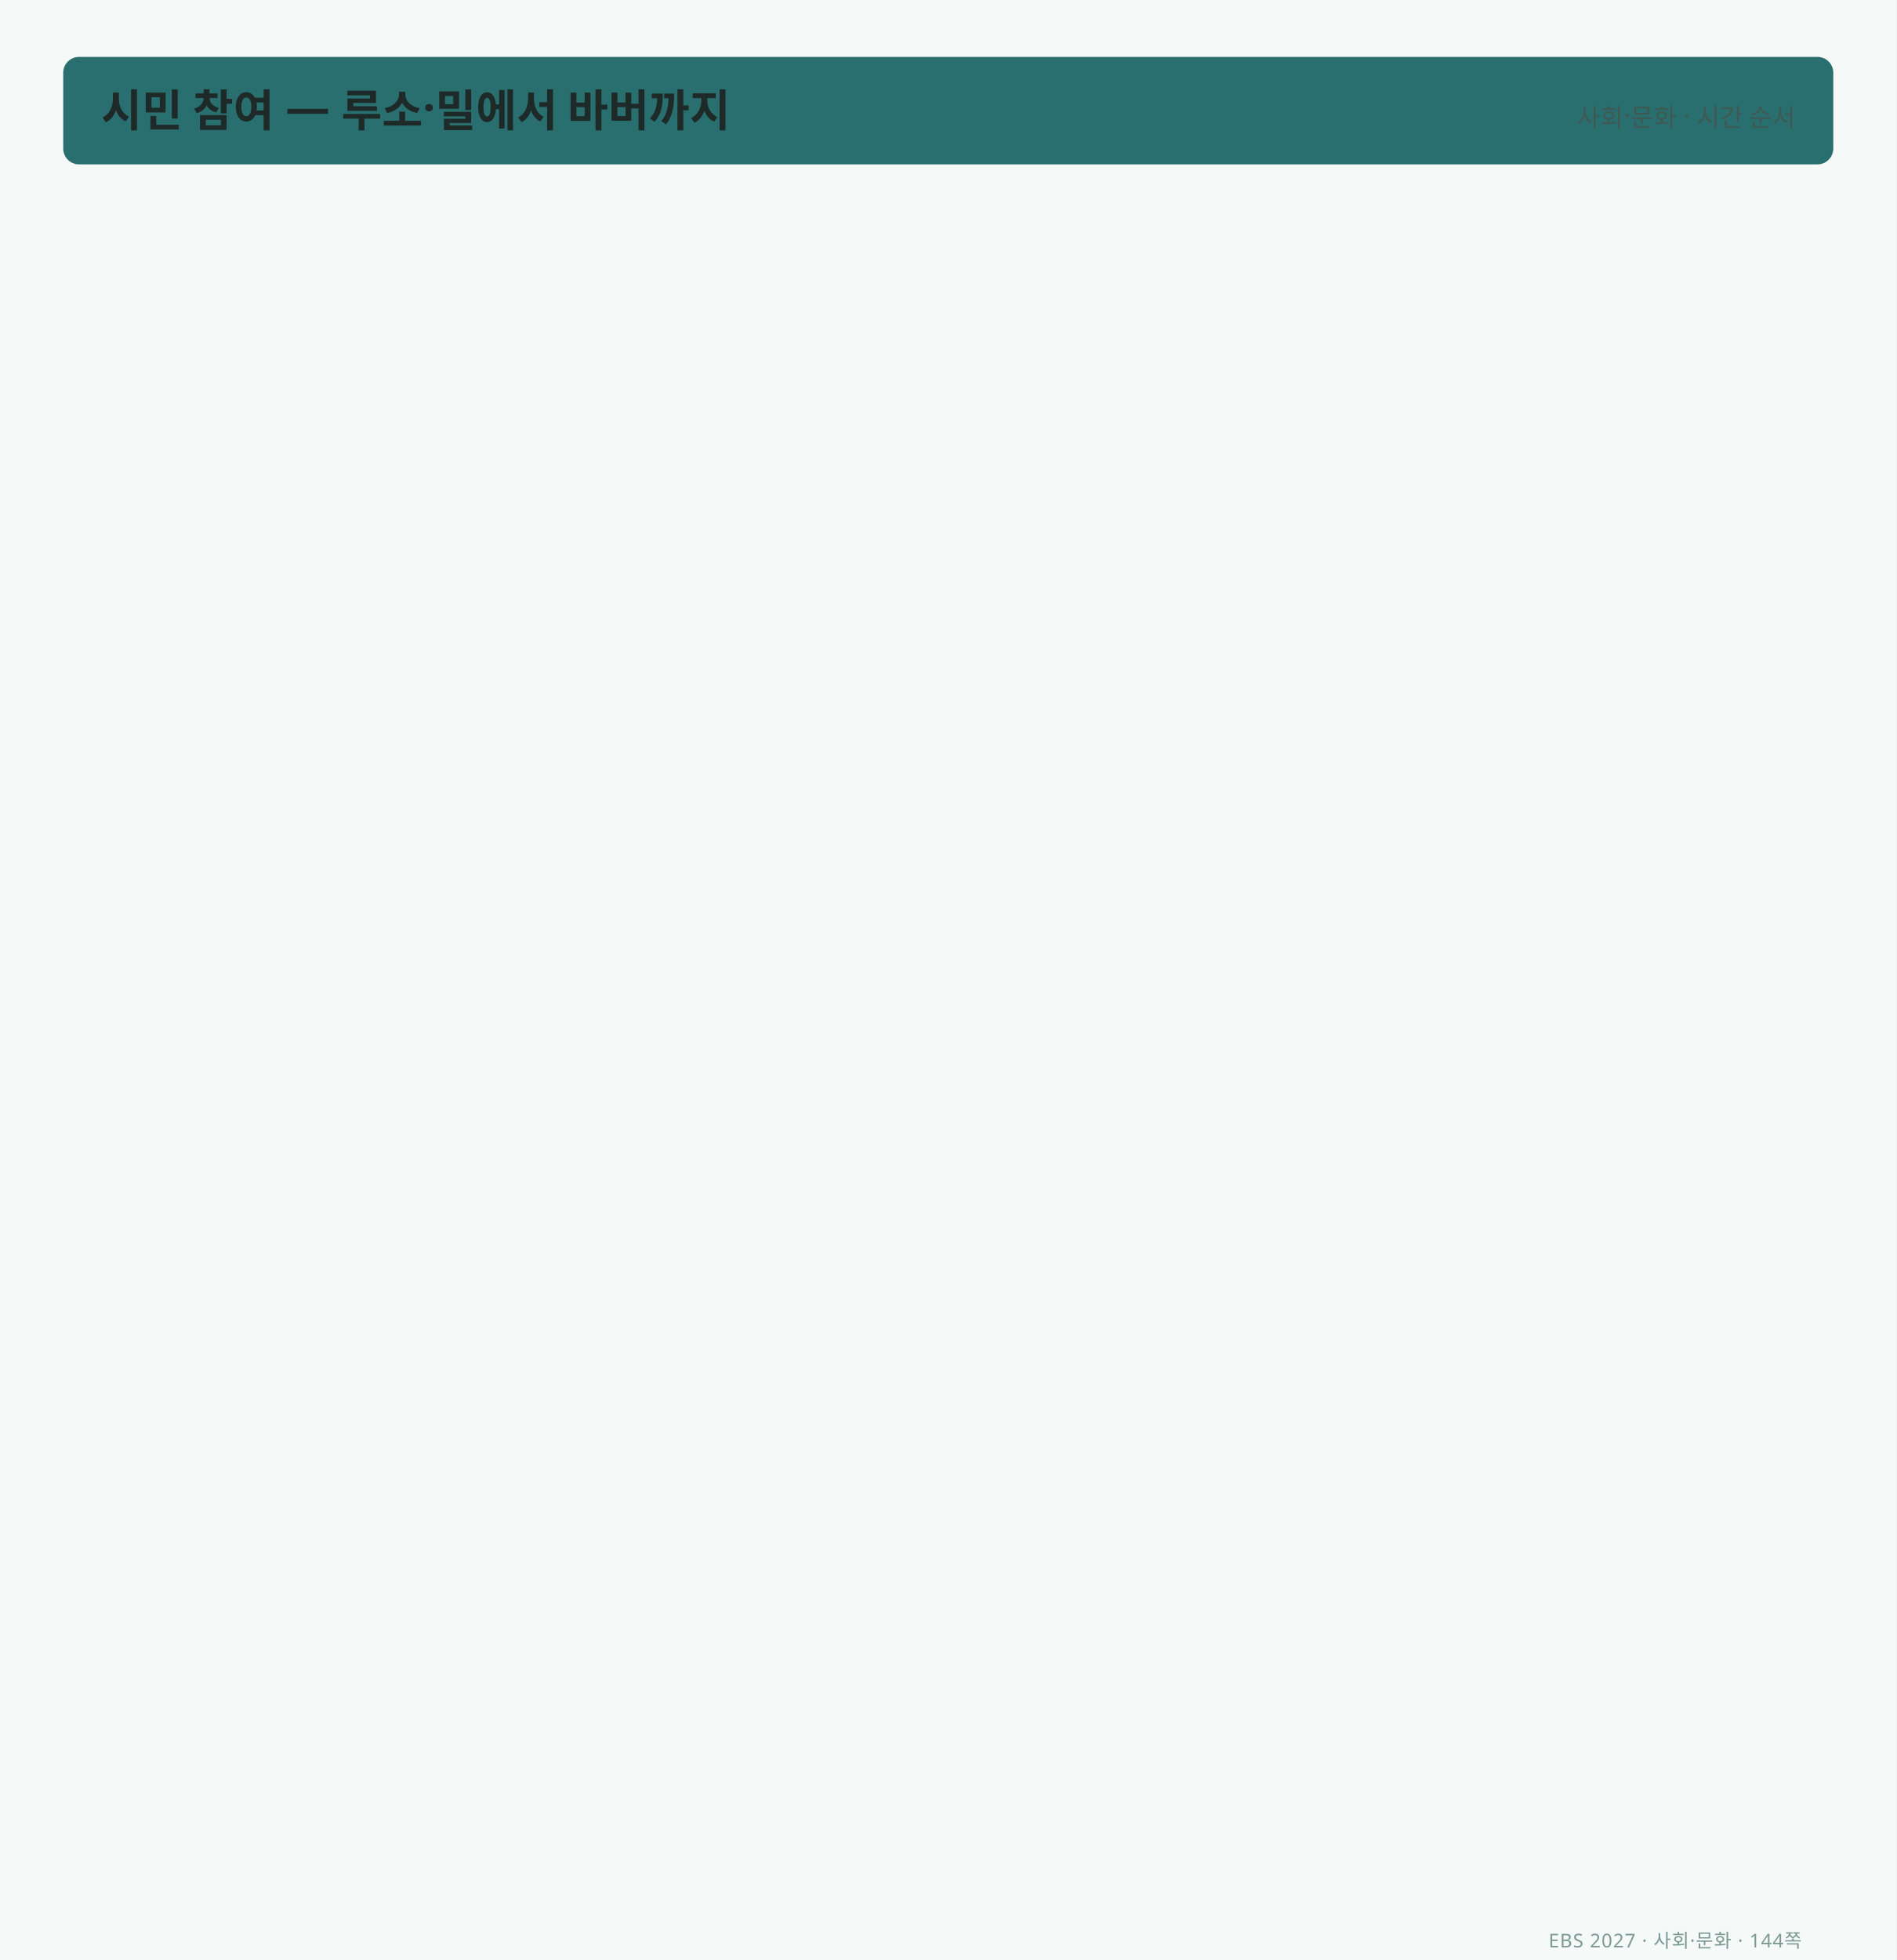
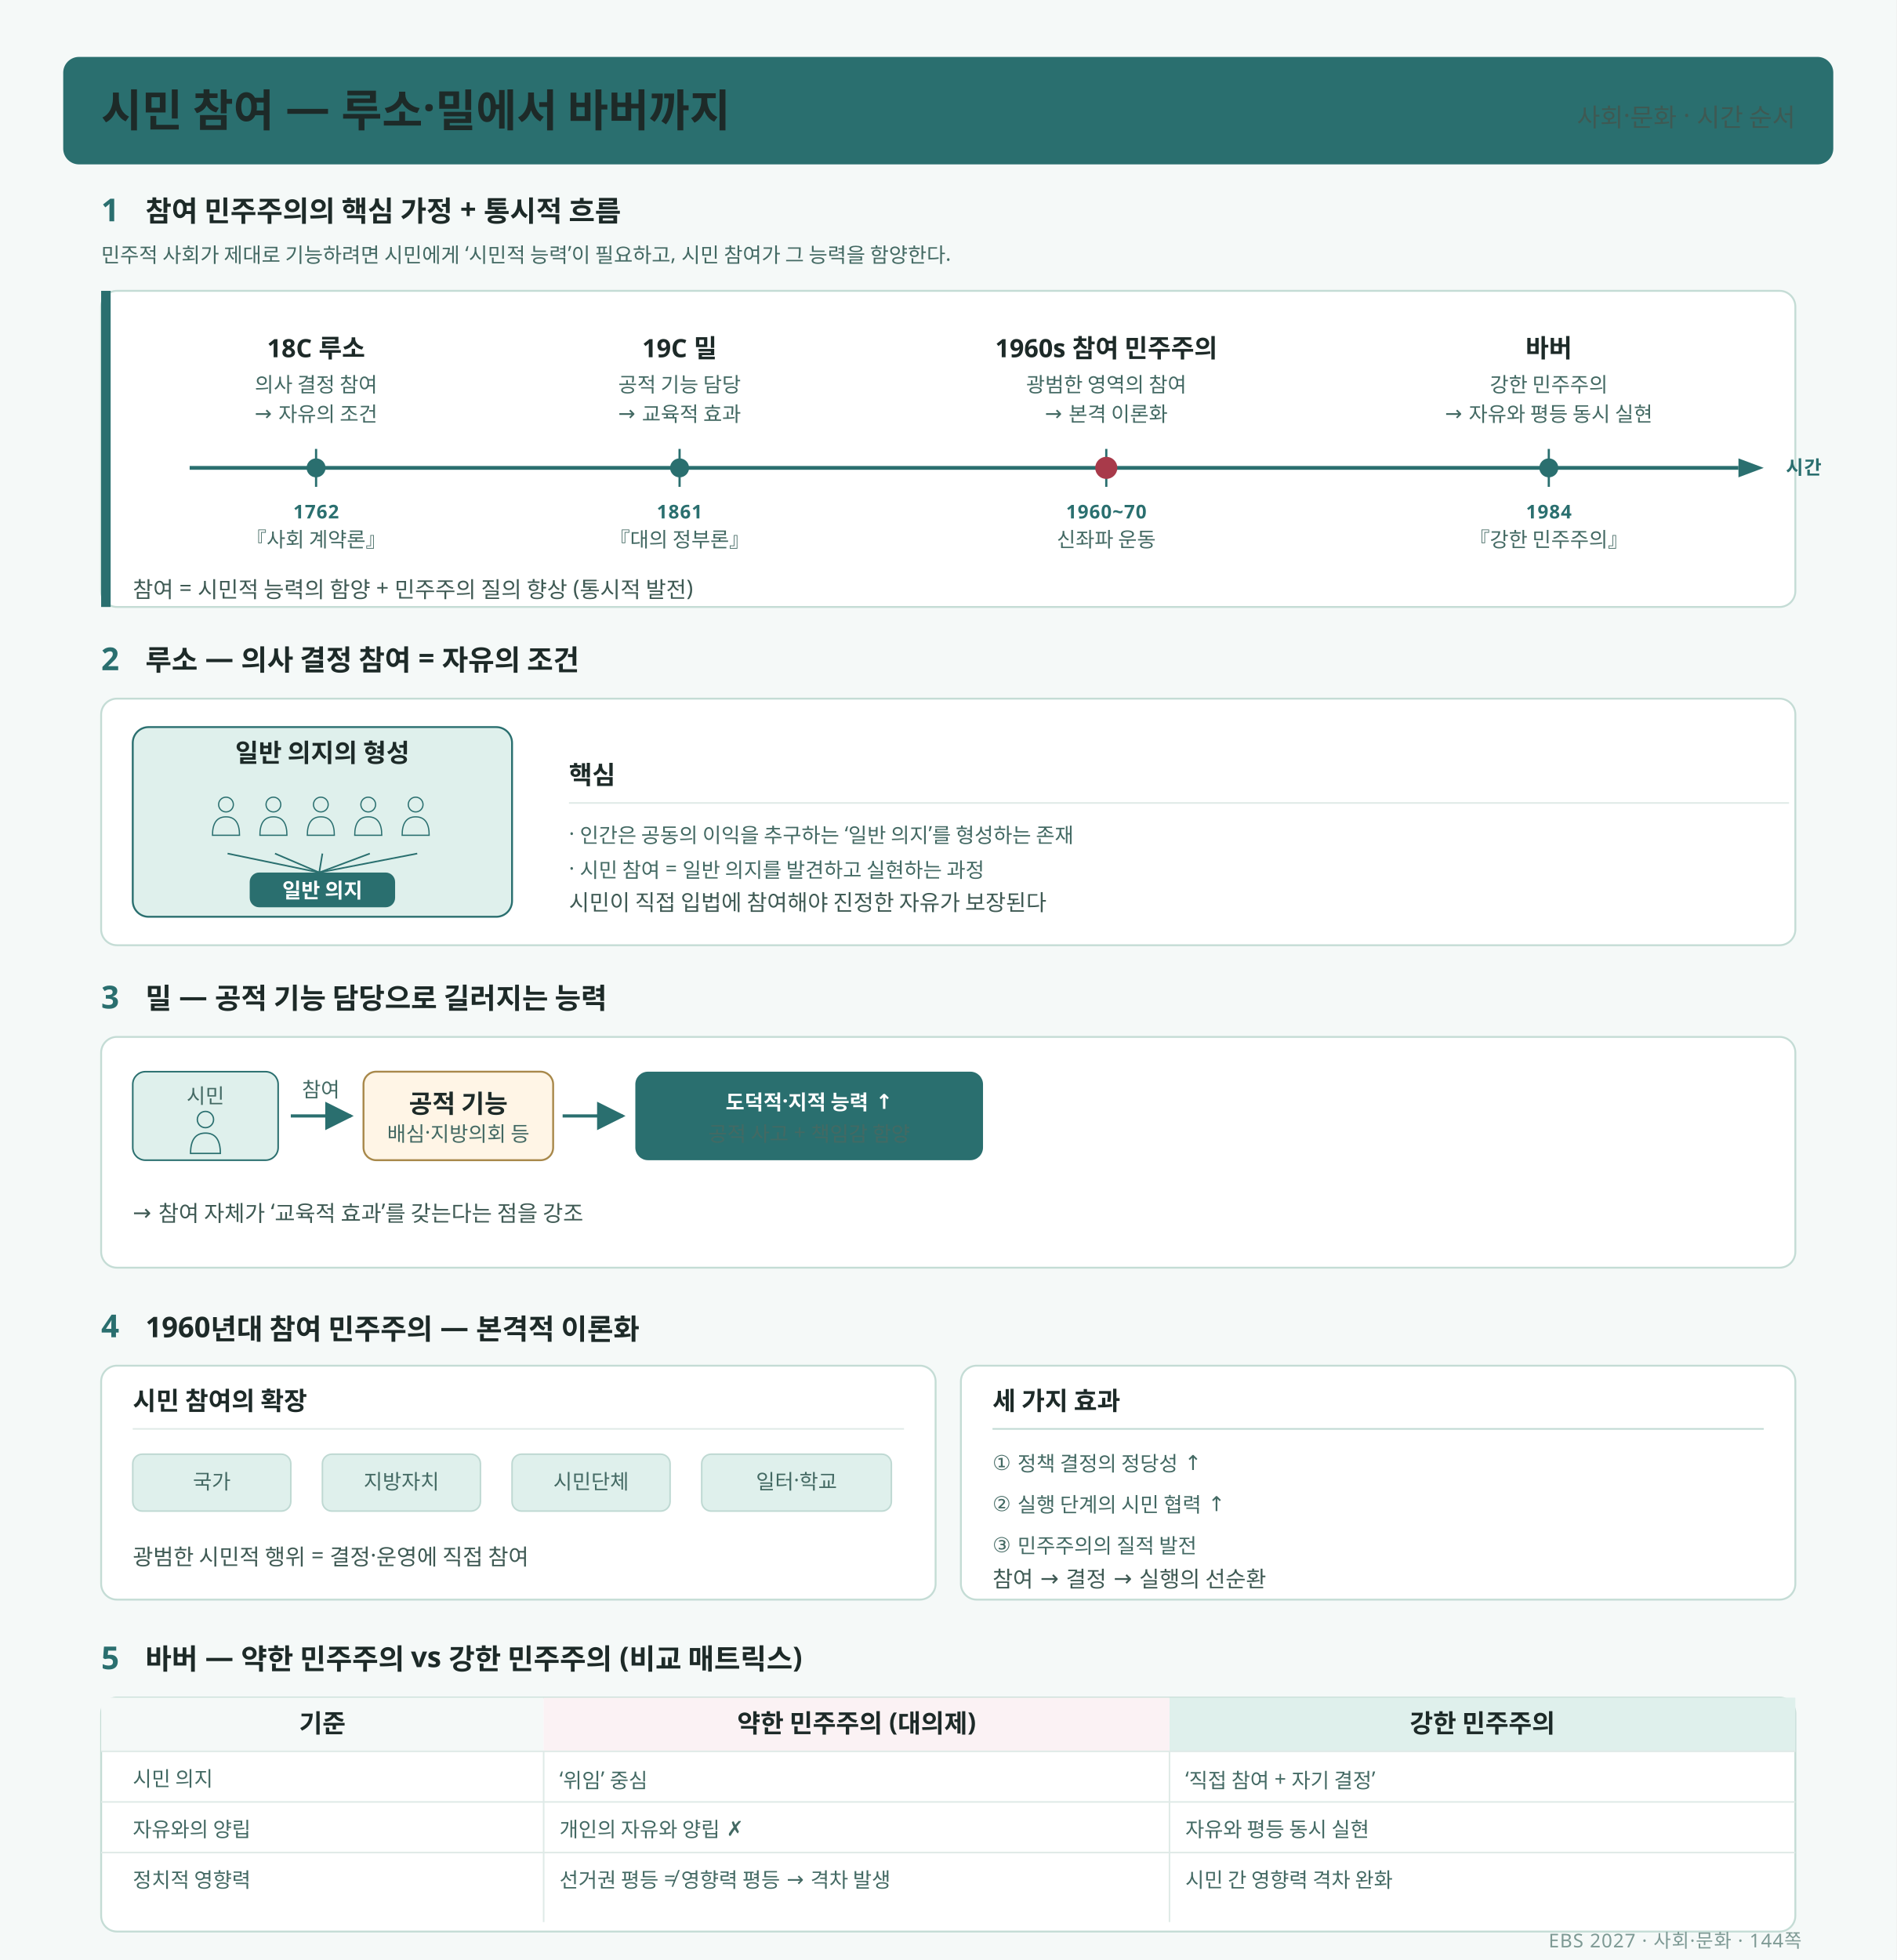
- <svg xmlns="http://www.w3.org/2000/svg" viewBox="0 0 1200 1240" data-app="" role="img" aria-labelledby="t35 d35">
+ <svg xmlns="http://www.w3.org/2000/svg" viewBox="0 0 1200 1240" role="img" aria-labelledby="t35 d35">
  <defs>
    <style>
      .bg{fill:#f5f9f8}
      .panel{fill:#ffffff;stroke:#c4dcd5;stroke-width:1.2}
      .ti{font:600 28px 'Pretendard',ui-sans-serif,sans-serif;fill:#1d2a28}
      .sub{font:400 16px 'Pretendard',ui-sans-serif,sans-serif;fill:#3e5953}
      .lab{font:600 16px 'Pretendard',ui-sans-serif,sans-serif;fill:#1d2a28}
      .bd{font:700 18px 'Pretendard',ui-sans-serif,sans-serif;fill:#1d2a28}
      .num{font:700 20px 'Pretendard',ui-sans-serif,sans-serif;fill:#2a6f6f}
      .it{font:400 14px 'Pretendard',ui-sans-serif,sans-serif;fill:#3e5953}
      .small{font:400 13px 'Pretendard',ui-sans-serif,sans-serif;fill:#436963}
      .pill{font:600 13px 'Pretendard',ui-sans-serif,sans-serif;fill:#ffffff}
      .axis{font:600 12px 'Pretendard',ui-sans-serif,sans-serif;fill:#2a6f6f;letter-spacing:.04em}
      .figLabel{font:600 12px 'Pretendard',ui-sans-serif,sans-serif;fill:#1d2a28}
      .wm{font:400 12px 'Pretendard',ui-sans-serif,sans-serif;fill:#7d9994;letter-spacing:.04em}
      .reveal{transition:opacity .35s ease, transform .35s ease}
      svg[data-app] .reveal{opacity:0; transform:translateY(6px)}
      svg[data-app] .reveal.on{opacity:1; transform:translateY(0)}
    </style>
    <marker id="ar35" viewBox="0 0 10 10" refX="9" refY="5" markerWidth="9" markerHeight="9" orient="auto">
      <path d="M0,0 L10,5 L0,10 z" fill="#2a6f6f" />
    </marker>
    <symbol id="cit" viewBox="0 0 28 36">
      <circle cx="14" cy="9" r="6" fill="#dff0ec" stroke="#2a6f6f" stroke-width="1" />
      <path d="M3 34 Q3 19 14 19 Q25 19 25 34 Z" fill="#dff0ec" stroke="#2a6f6f" stroke-width="1" />
    </symbol>
  </defs>
  <rect class="bg" width="1200" height="1240" />
  <rect x="40" y="36" width="1120" height="68" rx="10" fill="#2a6f6f" />
  <text x="64" y="80" class="ti" fill="#ffffff">시민 참여 — 루소·밀에서 바버까지</text>
  <text x="1136" y="80" class="sub" fill="#cfe5e1" text-anchor="end">사회·문화 · 시간 순서</text>
  <g class="reveal" data-reveal-step="1">
    <text x="64" y="140" class="num">1</text>
    <text x="92" y="140" class="bd">참여 민주주의의 핵심 가정 + 통시적 흐름</text>
    <text x="64" y="166" class="small">민주적 사회가 제대로 기능하려면 시민에게 ‘시민적 능력’이 필요하고, 시민 참여가 그 능력을 함양한다.</text>
    <rect class="panel" x="64" y="184" width="1072" height="200" rx="10" />
    <rect x="64" y="184" width="6" height="200" fill="#2a6f6f" />
    <line x1="120" y1="296" x2="1100" y2="296" stroke="#2a6f6f" stroke-width="2.4" />
    <polygon points="1100,290 1116,296 1100,302" fill="#2a6f6f" />
    <text x="1130" y="300" class="axis">시간</text>
    <g>
      <line x1="200" y1="284" x2="200" y2="308" stroke="#2a6f6f" stroke-width="1.4" />
      <circle cx="200" cy="296" r="6" fill="#2a6f6f" />
      <text x="200" y="226" class="lab" text-anchor="middle">18C 루소</text>
      <text x="200" y="248" class="small" text-anchor="middle">의사 결정 참여</text>
      <text x="200" y="266" class="small" text-anchor="middle">→ 자유의 조건</text>
      <text x="200" y="328" class="axis" text-anchor="middle">1762</text>
      <text x="200" y="346" class="small" text-anchor="middle">『사회 계약론』</text>
      <line x1="430" y1="284" x2="430" y2="308" stroke="#2a6f6f" stroke-width="1.4" />
      <circle cx="430" cy="296" r="6" fill="#2a6f6f" />
      <text x="430" y="226" class="lab" text-anchor="middle">19C 밀</text>
      <text x="430" y="248" class="small" text-anchor="middle">공적 기능 담당</text>
      <text x="430" y="266" class="small" text-anchor="middle">→ 교육적 효과</text>
      <text x="430" y="328" class="axis" text-anchor="middle">1861</text>
      <text x="430" y="346" class="small" text-anchor="middle">『대의 정부론』</text>
      <line x1="700" y1="284" x2="700" y2="308" stroke="#2a6f6f" stroke-width="1.4" />
      <circle cx="700" cy="296" r="7" fill="#a83a4a" />
      <text x="700" y="226" class="lab" text-anchor="middle" fill="#a83a4a">1960s 참여 민주주의</text>
      <text x="700" y="248" class="small" text-anchor="middle">광범한 영역의 참여</text>
      <text x="700" y="266" class="small" text-anchor="middle">→ 본격 이론화</text>
      <text x="700" y="328" class="axis" text-anchor="middle">1960~70</text>
      <text x="700" y="346" class="small" text-anchor="middle">신좌파 운동</text>
      <line x1="980" y1="284" x2="980" y2="308" stroke="#2a6f6f" stroke-width="1.4" />
      <circle cx="980" cy="296" r="6" fill="#2a6f6f" />
      <text x="980" y="226" class="lab" text-anchor="middle">바버</text>
      <text x="980" y="248" class="small" text-anchor="middle">강한 민주주의</text>
      <text x="980" y="266" class="small" text-anchor="middle">→ 자유와 평등 동시 실현</text>
      <text x="980" y="328" class="axis" text-anchor="middle">1984</text>
      <text x="980" y="346" class="small" text-anchor="middle">『강한 민주주의』</text>
    </g>
    <text x="84" y="378" class="it" fill="#2a6f6f">참여 = 시민적 능력의 함양 + 민주주의 질의 향상 (통시적 발전)</text>
  </g>
  <g class="reveal" data-reveal-step="2">
    <text x="64" y="424" class="num">2</text>
    <text x="92" y="424" class="bd">루소 — 의사 결정 참여 = 자유의 조건</text>
    <rect class="panel" x="64" y="442" width="1072" height="156" rx="10" />
    <g transform="translate(84,460)">
      <rect x="0" y="0" width="240" height="120" rx="10" fill="#dff0ec" stroke="#2a6f6f" stroke-width="1.2" />
      <text x="120" y="22" class="lab" text-anchor="middle" fill="#2a6f6f">일반 의지의 형성</text>
      <use href="#cit" x="48" y="42" width="22" height="28" />
      <use href="#cit" x="78" y="42" width="22" height="28" />
      <use href="#cit" x="108" y="42" width="22" height="28" />
      <use href="#cit" x="138" y="42" width="22" height="28" />
      <use href="#cit" x="168" y="42" width="22" height="28" />
      <line x1="60" y1="80" x2="118" y2="92" stroke="#2a6f6f" stroke-width="1" />
      <line x1="90" y1="80" x2="118" y2="92" stroke="#2a6f6f" stroke-width="1" />
      <line x1="120" y1="80" x2="118" y2="92" stroke="#2a6f6f" stroke-width="1" />
      <line x1="150" y1="80" x2="118" y2="92" stroke="#2a6f6f" stroke-width="1" />
      <line x1="180" y1="80" x2="118" y2="92" stroke="#2a6f6f" stroke-width="1" />
      <rect x="74" y="92" width="92" height="22" rx="6" fill="#2a6f6f" />
      <text x="120" y="108" class="pill" text-anchor="middle">일반 의지</text>
    </g>
    <g transform="translate(360,476)">
      <text x="0" y="20" class="lab">핵심</text>
      <line x1="0" y1="32" x2="772" y2="32" stroke="#dfeae7" stroke-width="1" />
      <text x="0" y="56" class="small">· 인간은 공동의 이익을 추구하는 ‘일반 의지’를 형성하는 존재</text>
      <text x="0" y="78" class="small">· 시민 참여 = 일반 의지를 발견하고 실현하는 과정</text>
      <text x="0" y="100" class="it" fill="#2a6f6f">시민이 직접 입법에 참여해야 진정한 자유가 보장된다</text>
    </g>
  </g>
  <g class="reveal" data-reveal-step="3">
    <text x="64" y="638" class="num">3</text>
    <text x="92" y="638" class="bd">밀 — 공적 기능 담당으로 길러지는 능력</text>
    <rect class="panel" x="64" y="656" width="1072" height="146" rx="10" />
    <g transform="translate(84,672)">
      <rect x="0" y="6" width="92" height="56" rx="8" fill="#dff0ec" stroke="#2a6f6f" stroke-width="1" />
      <text x="46" y="26" class="small" text-anchor="middle">시민</text>
      <use href="#cit" x="34" y="28" width="24" height="32" />
      <line x1="100" y1="34" x2="138" y2="34" stroke="#2a6f6f" stroke-width="2" marker-end="url(#ar35)" />
      <text x="119" y="22" class="small" text-anchor="middle">참여</text>
      <rect x="146" y="6" width="120" height="56" rx="8" fill="#fff5e6" stroke="#a8884a" stroke-width="1.2" />
      <text x="206" y="32" class="lab" text-anchor="middle" fill="#a8884a">공적 기능</text>
      <text x="206" y="50" class="small" text-anchor="middle">배심·지방의회 등</text>
      <line x1="272" y1="34" x2="310" y2="34" stroke="#2a6f6f" stroke-width="2" marker-end="url(#ar35)" />
      <rect x="318" y="6" width="220" height="56" rx="8" fill="#2a6f6f" />
      <text x="428" y="30" class="pill" text-anchor="middle">도덕적·지적 능력 ↑</text>
      <text x="428" y="50" class="small" fill="#cfe5e1" text-anchor="middle">공적 사고 + 책임감 함양</text>
    </g>
    <text x="84" y="772" class="it" fill="#2a6f6f">→ 참여 자체가 ‘교육적 효과’를 갖는다는 점을 강조</text>
  </g>
  <g class="reveal" data-reveal-step="4">
    <text x="64" y="846" class="num">4</text>
    <text x="92" y="846" class="bd">1960년대 참여 민주주의 — 본격적 이론화</text>
    <g>
      <rect class="panel" x="64" y="864" width="528" height="148" rx="10" />
      <text x="84" y="892" class="lab">시민 참여의 확장</text>
      <line x1="84" y1="904" x2="572" y2="904" stroke="#dfeae7" stroke-width="1" />
      <g transform="translate(84,920)">
        <rect x="0" y="0" width="100" height="36" rx="6" fill="#dff0ec" stroke="#bfd9d3" />
        <text x="50" y="22" class="small" text-anchor="middle">국가</text>
        <rect x="120" y="0" width="100" height="36" rx="6" fill="#dff0ec" stroke="#bfd9d3" />
        <text x="170" y="22" class="small" text-anchor="middle">지방자치</text>
        <rect x="240" y="0" width="100" height="36" rx="6" fill="#dff0ec" stroke="#bfd9d3" />
        <text x="290" y="22" class="small" text-anchor="middle">시민단체</text>
        <rect x="360" y="0" width="120" height="36" rx="6" fill="#dff0ec" stroke="#bfd9d3" />
        <text x="420" y="22" class="small" text-anchor="middle">일터·학교</text>
      </g>
      <text x="84" y="990" class="it" fill="#2a6f6f">광범한 시민적 행위 = 결정·운영에 직접 참여</text>
      <rect class="panel" x="608" y="864" width="528" height="148" rx="10" stroke="#2a6f6f" stroke-width="1.4" fill="#dff0ec" />
      <text x="628" y="892" class="lab" fill="#2a6f6f">세 가지 효과</text>
      <line x1="628" y1="904" x2="1116" y2="904" stroke="#bfd9d3" stroke-width="1" />
      <text x="628" y="930" class="small">① 정책 결정의 정당성 ↑</text>
      <text x="628" y="956" class="small">② 실행 단계의 시민 협력 ↑</text>
      <text x="628" y="982" class="small">③ 민주주의의 질적 발전</text>
      <text x="628" y="1004" class="it" fill="#2a6f6f">참여 → 결정 → 실행의 선순환</text>
    </g>
  </g>
  <g class="reveal" data-reveal-step="5">
    <text x="64" y="1056" class="num">5</text>
    <text x="92" y="1056" class="bd">바버 — 약한 민주주의 vs 강한 민주주의 (비교 매트릭스)</text>
    <g>
      <rect class="panel" x="64" y="1074" width="1072" height="148" rx="10" />
      <rect x="64" y="1074" width="280" height="34" fill="#f5f9f8" />
      <rect x="344" y="1074" width="396" height="34" fill="#fbf2f4" />
      <rect x="740" y="1074" width="396" height="34" fill="#dff0ec" />
      <text x="204" y="1096" class="lab" text-anchor="middle">기준</text>
      <text x="542" y="1096" class="lab" text-anchor="middle" fill="#a83a4a">약한 민주주의 (대의제)</text>
      <text x="938" y="1096" class="lab" text-anchor="middle" fill="#2a6f6f">강한 민주주의</text>
      <line x1="64" y1="1108" x2="1136" y2="1108" stroke="#dfeae7" />
      <text x="84" y="1130" class="small">시민 의지</text>
      <text x="354" y="1130" class="small">‘위임’ 중심</text>
      <text x="750" y="1130" class="small">‘직접 참여 + 자기 결정’</text>
      <line x1="64" y1="1140" x2="1136" y2="1140" stroke="#dfeae7" />
      <text x="84" y="1162" class="small">자유와의 양립</text>
      <text x="354" y="1162" class="small" fill="#a83a4a">개인의 자유와 양립 ✗</text>
      <text x="750" y="1162" class="small" fill="#2a6f6f">자유와 평등 동시 실현</text>
      <line x1="64" y1="1172" x2="1136" y2="1172" stroke="#dfeae7" />
      <text x="84" y="1194" class="small">정치적 영향력</text>
      <text x="354" y="1194" class="small">선거권 평등 ≠ 영향력 평등 → 격차 발생</text>
      <text x="750" y="1194" class="small">시민 간 영향력 격차 완화</text>
      <line x1="344" y1="1108" x2="344" y2="1216" stroke="#dfeae7" />
      <line x1="740" y1="1108" x2="740" y2="1216" stroke="#dfeae7" />
    </g>
  </g>
  <text x="1140" y="1232" class="wm" text-anchor="end">EBS 2027 · 사회·문화 · 144쪽</text>
</svg>
